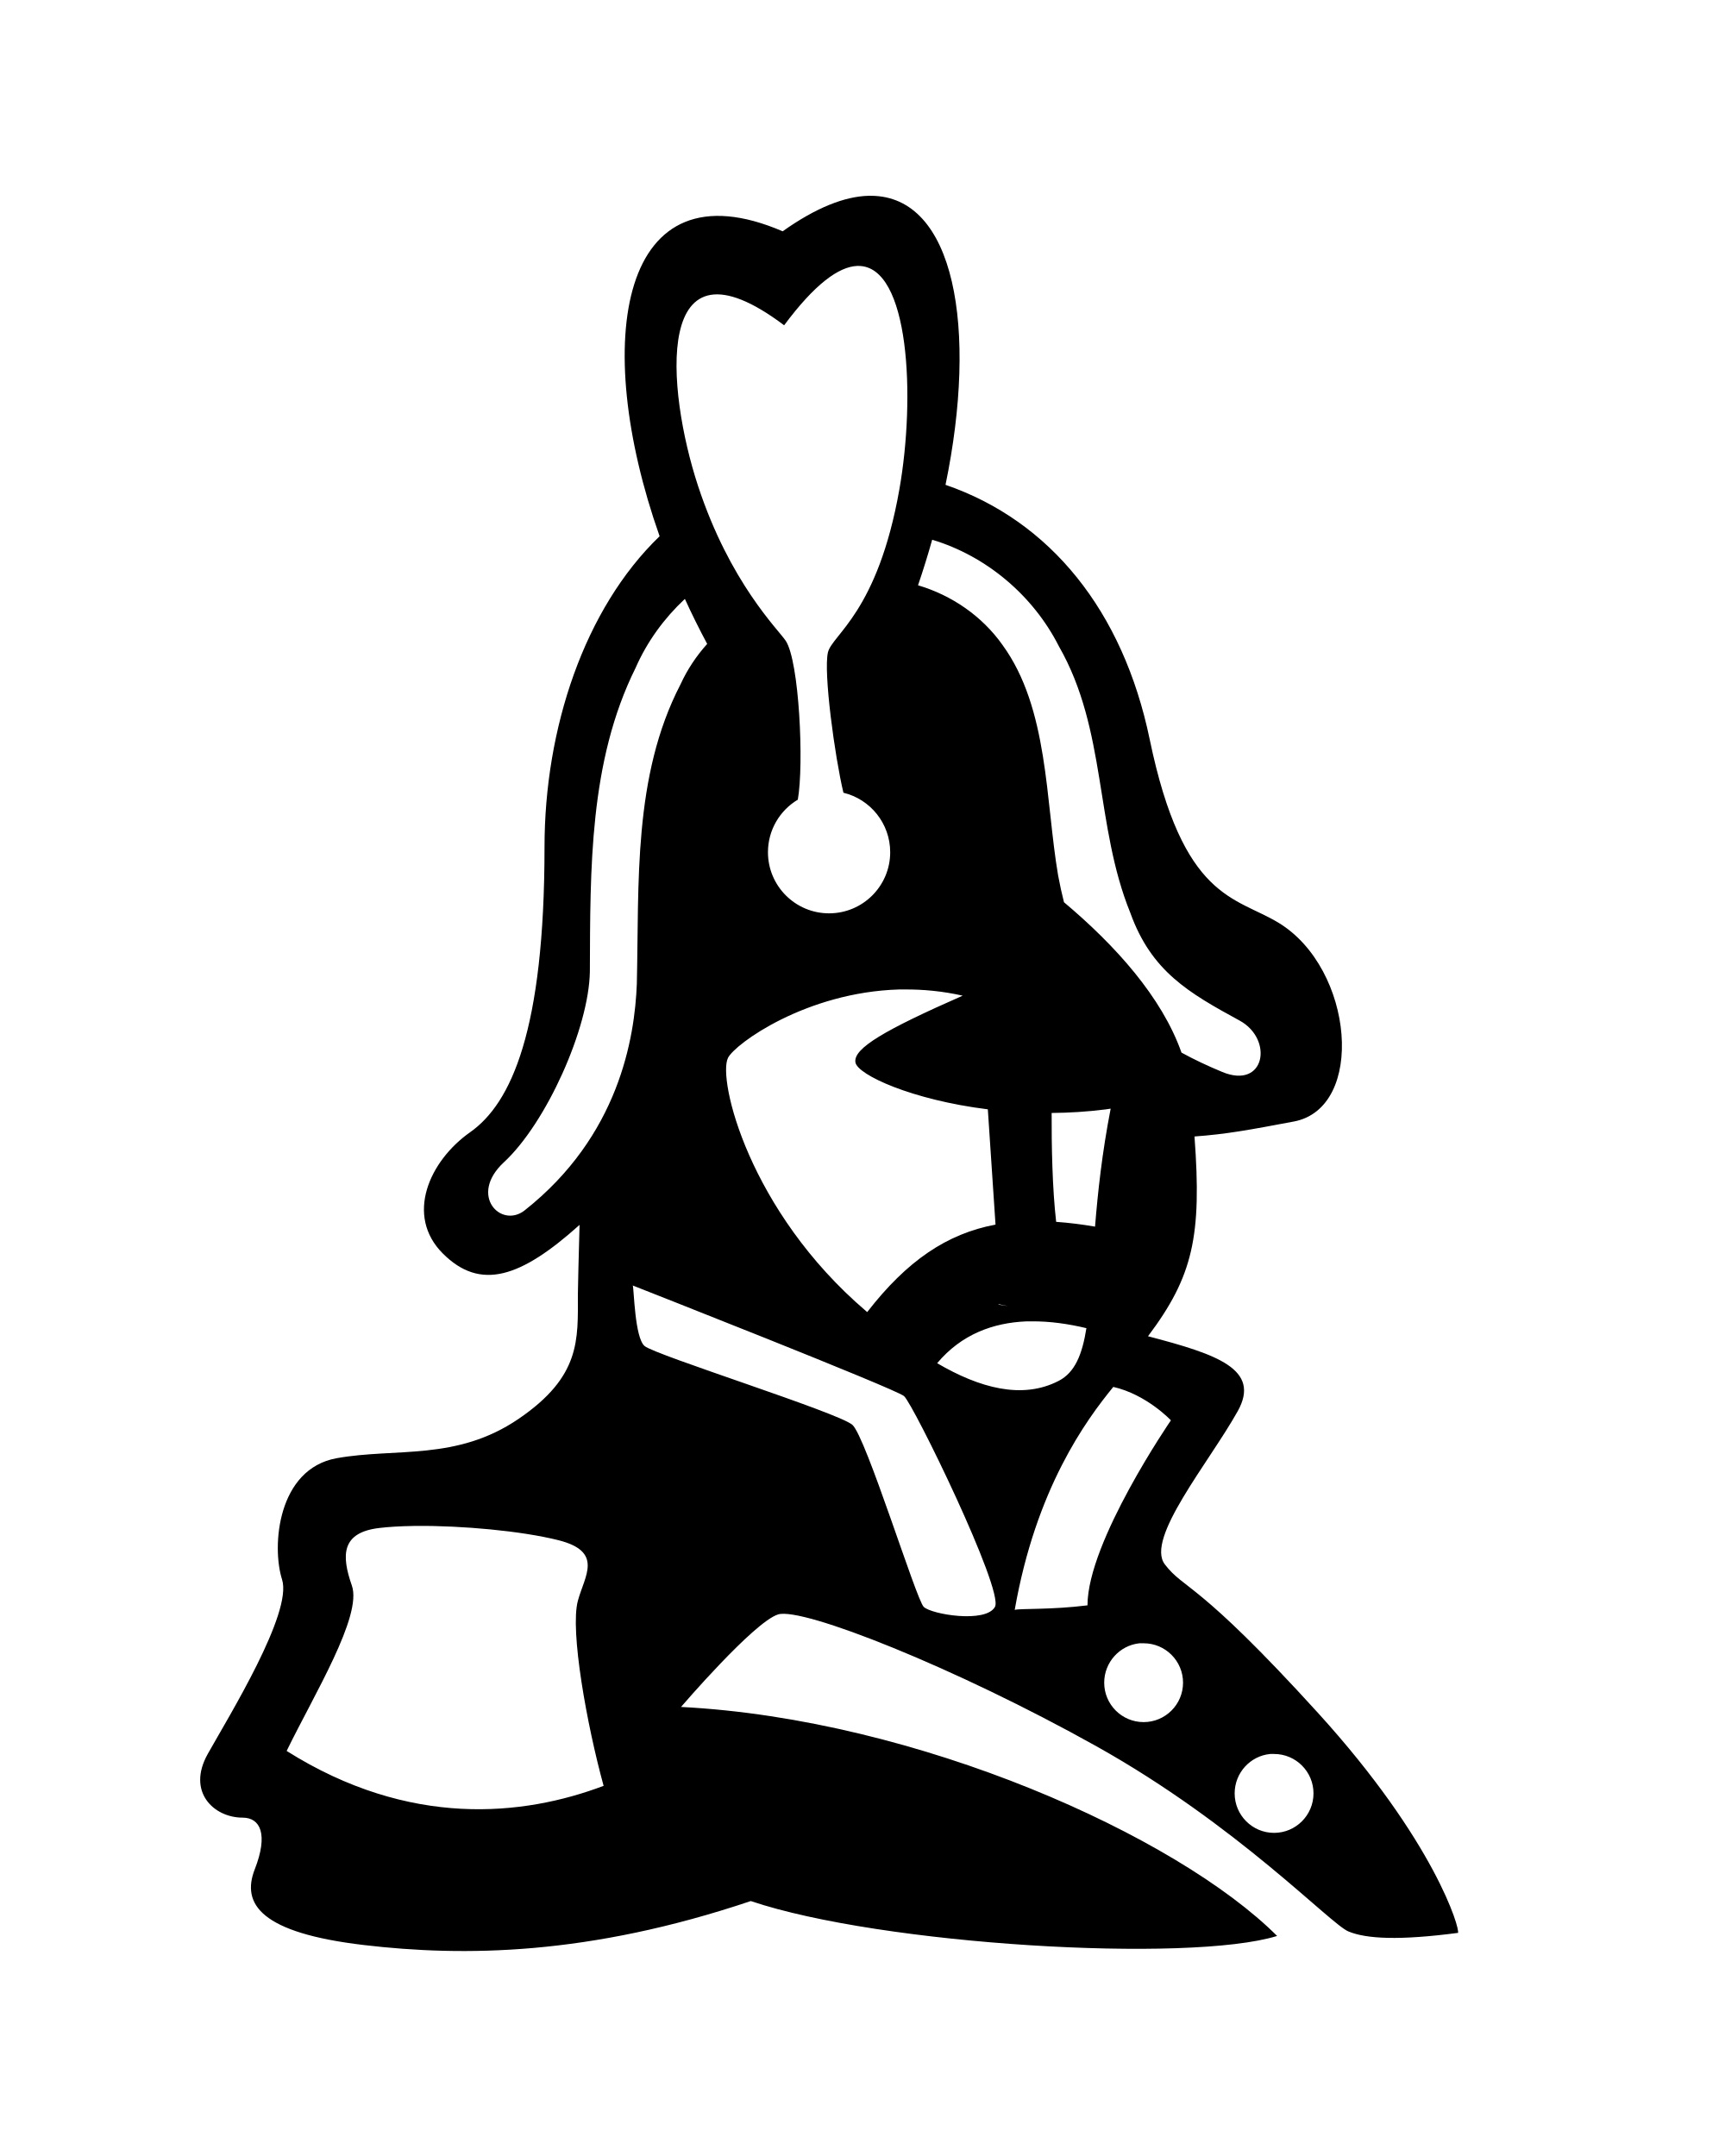
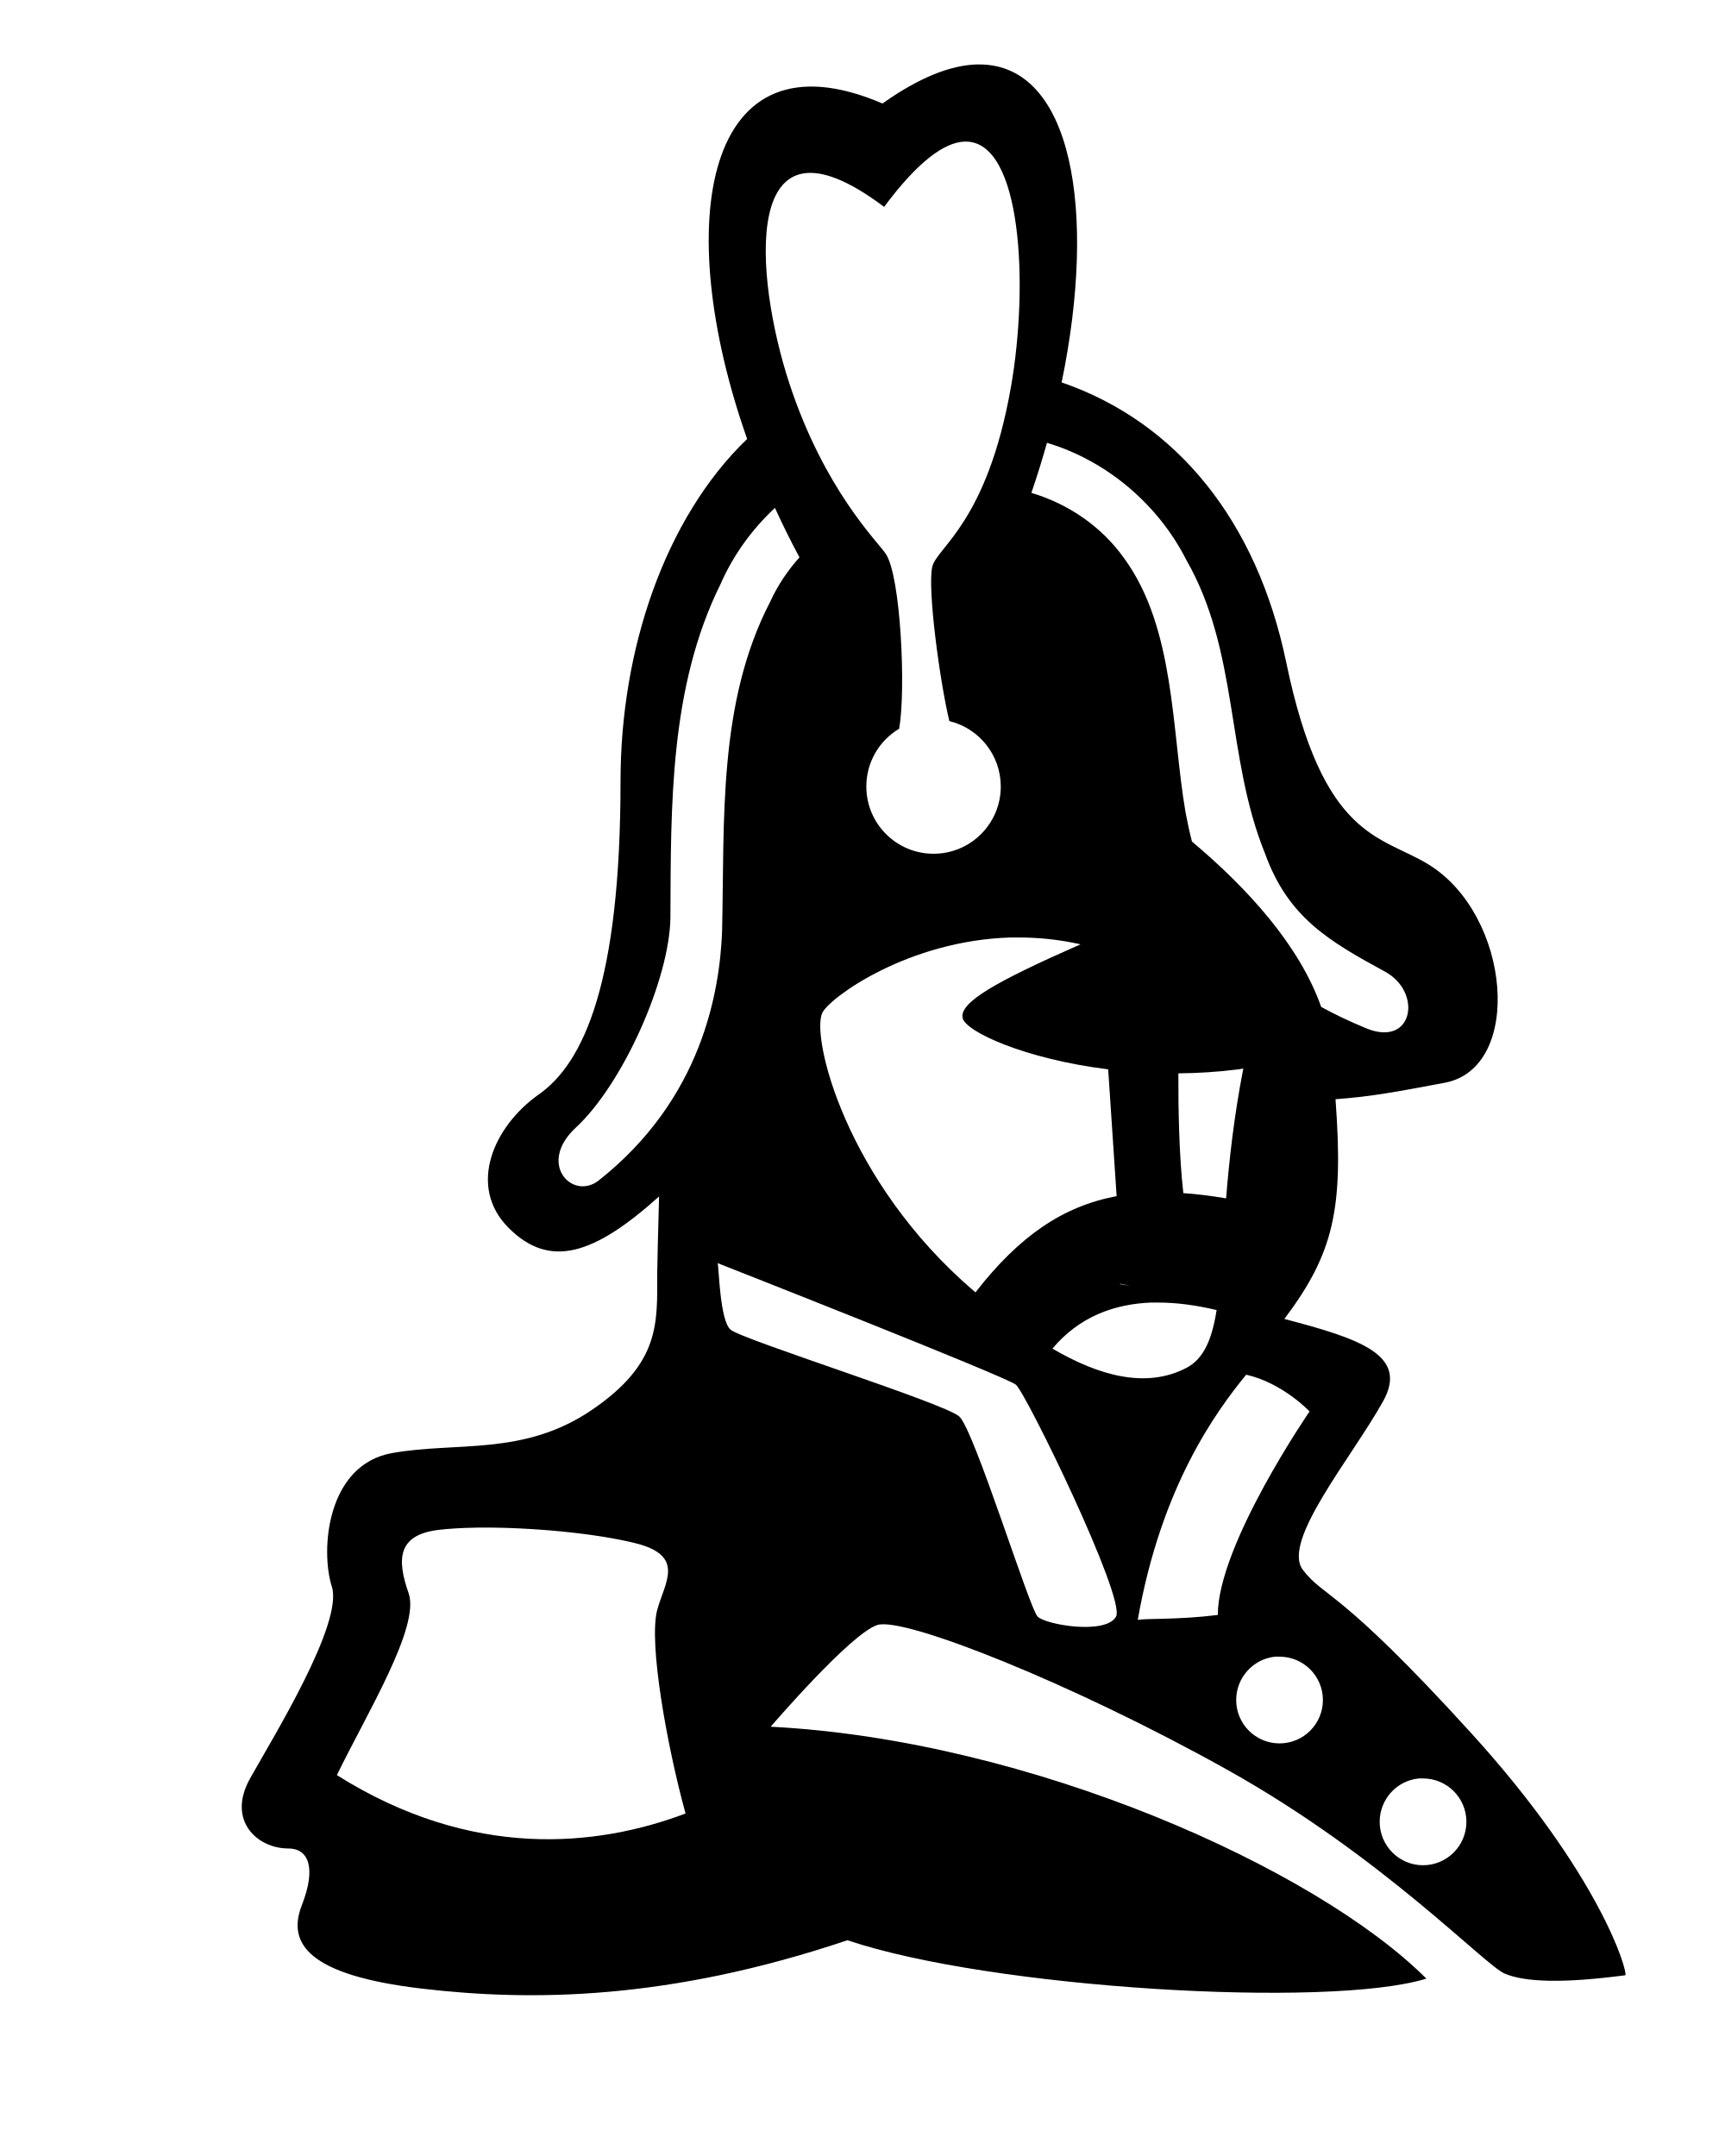
<svg xmlns="http://www.w3.org/2000/svg" viewBox="0 0 800 1000">
-   <g fill="currentColor">
-     <path style="opacity:1;fill:#000000;fill-opacity:1;fill-rule:evenodd;stroke:none;stroke-width:1px;stroke-linecap:butt;stroke-linejoin:miter;stroke-opacity:1" d="M 402.75,90.813 C 391.717,91.119 378.483,96.272 362.969,107.281 C 287.558,74.887 273.876,157.934 305.907,248.719 C 271.012,282.316 252.532,337.89 252.532,392.875 C 252.532,477.993 237.056,511.76 218.063,525.125 C 199.07,538.491 187.789,563.82 205.375,581.406 C 222.774,598.805 241.459,592.662 268.782,568.125 C 268.41,581.899 268,597.236 268,600.375 C 268,621.479 269.404,638.366 240.563,658.063 C 211.721,677.759 183.591,671.42 156.157,676.344 C 128.722,681.268 125.889,717.149 130.813,732.625 C 135.737,748.101 106.193,795.945 96.344,813.531 C 86.496,831.118 99.166,843.063 112.532,843.063 C 120.765,843.063 124.488,850.821 118.157,867 C 111.826,883.18 120.978,896.529 168.813,902.156 C 214.991,907.589 272.919,907.074 348.188,881.75 C 408.685,902.15 551.482,910.6 592.282,897.938 C 545.854,851.51 425.583,797.347 315.844,791.719 C 315.844,791.719 349.589,752.33 360.844,748.813 C 372.099,745.295 443.142,773.421 508.563,810 C 573.984,846.58 616.903,892.327 625.344,895.844 C 633.786,899.361 649.269,900.049 676,896.531 C 676.003,896.534 676.029,896.559 676.032,896.563 C 676.035,896.563 676.06,896.563 676.063,896.563 C 676.066,896.563 676.088,896.563 676.094,896.563 C 676.097,896.563 676.122,896.563 676.125,896.563 C 676.134,896.555 676.153,896.535 676.157,896.531 C 677.294,895.005 665.579,854.259 611.282,794.531 C 555.006,732.628 549.364,737.553 540.219,725.594 C 531.074,713.635 560.635,678.48 574,654.563 C 584.911,635.039 564.41,628.153 532.407,619.781 C 553.336,591.94 557.396,573.255 553.969,527.125 C 568.993,526.034 579.637,524.024 600.032,520.188 C 633.365,513.918 627.996,449.313 593,428.031 C 572.814,415.756 548.664,417.472 533.188,342.906 C 520.817,283.302 487.062,241.598 438.5,224.875 C 453.516,152.267 442.876,90.829 403.813,90.813 C 403.462,90.813 403.106,90.803 402.75,90.813 z M 397.532,123.344 C 397.736,123.336 397.924,123.343 398.125,123.344 C 421.846,123.413 424.611,184.269 417.125,226.844 C 407.08,283.98 385.9,294.376 383.969,302.594 C 381.82,311.743 387.139,350.893 391.157,367.688 C 403.6,370.684 412.844,381.923 412.844,395.281 C 412.844,410.932 400.151,423.625 384.5,423.625 C 368.85,423.625 356.157,410.932 356.157,395.281 C 356.157,384.926 361.704,375.855 370,370.906 C 372.901,354.63 370.704,306.681 364.375,297.188 C 360.858,291.912 338.523,270.283 323.75,225.438 C 308.978,180.593 302.457,104.799 363.657,150.875 C 377.89,131.715 389.028,123.686 397.532,123.344 z M 432.313,250.344 C 457.475,257.88 479.196,276.269 491.094,299.781 C 513.34,338.638 507.723,382.788 524.219,423.438 C 534.006,450.597 551.274,460.485 574.907,473.375 C 590.697,481.988 586.783,505.477 566.813,497.188 C 559.923,494.328 553.646,491.356 547.938,488.219 C 538.849,462.466 517.29,438.525 493.438,418.469 C 492.409,414.448 491.514,410.296 490.719,406.031 C 484.811,371.486 486.379,328.633 464.938,299.156 C 455.477,285.76 441.385,276.087 425.75,271.469 C 428.159,264.414 430.349,257.346 432.313,250.344 z M 317.625,277.781 C 320.815,284.782 324.269,291.749 327.969,298.656 C 322.987,304.211 318.773,310.483 315.594,317.438 C 293.484,360.082 296.427,409.616 295.344,456.313 C 294.372,481.521 286.969,526.897 243.344,561.375 C 232.401,570.025 217.132,554.414 233.719,539.063 C 253.341,520.903 273.117,476.895 273.563,450.688 C 273.766,403.234 273.182,353.243 294.75,309.813 C 300.144,297.522 308.034,286.759 317.625,277.781 z M 416.969,458.938 C 417.139,458.933 417.3,458.942 417.469,458.938 C 417.64,458.933 417.799,458.941 417.969,458.938 C 418.141,458.934 418.298,458.941 418.469,458.938 C 418.815,458.932 419.153,458.941 419.5,458.938 C 428.153,458.868 437.185,459.722 446.469,461.813 C 410.227,477.753 395.642,486.289 396.719,492.75 C 397.678,498.504 422.829,510.156 458.125,514.531 L 461.688,568 C 439.116,572.216 420.595,584.821 402.188,608.563 C 402.01,608.411 401.835,608.277 401.657,608.125 C 347.3,561.723 332.701,500.505 337.625,490.656 C 340.87,484.168 373.799,460.203 416.969,458.938 z M 515.094,514.219 C 511.092,534.768 509.127,553.052 507.844,568.938 C 501.539,567.862 495.546,567.124 489.813,566.719 C 488.023,551.055 487.66,531.353 487.719,516.219 C 495.848,516.151 504.23,515.644 512.782,514.563 C 513.581,514.462 514.353,514.344 515.094,514.219 z M 293.344,596.125 C 293.347,596.125 293.372,596.125 293.375,596.125 C 293.378,596.125 293.403,596.125 293.407,596.125 C 293.41,596.128 293.435,596.154 293.438,596.156 C 293.438,596.159 293.438,596.184 293.438,596.188 C 293.431,596.185 293.313,596.156 293.313,596.156 C 293.316,596.154 293.341,596.129 293.344,596.125 z M 293.469,596.25 C 295.292,596.967 415.062,644.041 419.25,647.531 C 423.471,651.049 465.659,737.544 461.438,745.281 C 457.217,753.019 431.893,748.799 428.375,745.281 C 424.858,741.764 401.644,666.503 395.313,660.875 C 388.982,655.248 303.862,628.533 298.938,624.313 C 294.36,620.389 294.057,598.217 293.469,596.25 z M 463.407,604.969 L 467.344,605.781 C 465.879,605.556 464.382,605.319 462.875,605.094 L 463.407,604.969 z M 476.125,612.875 C 476.247,612.87 476.379,612.879 476.5,612.875 C 476.623,612.871 476.753,612.879 476.875,612.875 C 476.999,612.872 477.127,612.878 477.25,612.875 C 477.375,612.872 477.501,612.878 477.625,612.875 C 477.879,612.87 478.121,612.878 478.375,612.875 C 486.849,612.782 495.497,614.04 503.844,616.031 C 501.889,628.346 498.489,636.588 491,640.469 C 474.081,649.237 454.232,643.762 434.625,632.281 C 445.918,618.811 460.676,613.488 476.125,612.875 z M 516.313,643.281 C 531.789,646.799 543.032,658.781 543.032,658.781 C 543.032,658.782 504.344,715.049 504.344,744.594 C 487.461,746.704 473.408,745.984 470.594,746.688 C 480.443,690.412 503.651,658.757 516.313,643.281 z M 191.719,707.75 C 191.722,707.747 191.748,707.753 191.75,707.75 C 191.754,707.75 191.779,707.75 191.782,707.75 C 191.792,707.75 191.833,707.75 191.844,707.75 C 191.847,707.75 191.873,707.75 191.875,707.75 C 191.878,707.75 191.9,707.75 191.907,707.75 C 191.91,707.75 191.935,707.75 191.938,707.75 C 191.94,707.75 191.966,707.75 191.969,707.75 C 191.973,707.75 191.997,707.75 192,707.75 C 192.012,707.751 192.051,707.75 192.063,707.75 C 192.069,707.75 192.091,707.75 192.094,707.75 C 192.121,707.75 192.162,707.75 192.188,707.75 C 192.194,707.75 192.213,707.751 192.219,707.75 C 192.282,707.747 192.344,707.752 192.407,707.75 C 192.656,707.744 192.904,707.752 193.157,707.75 C 214.24,707.581 241.67,710.05 258.844,714.344 C 280.099,719.658 271.115,730.923 268,742.469 C 264.258,756.345 272.2,800.175 279.938,828.313 C 242.655,842.382 189.917,848.001 132.938,812.125 C 145.6,786.098 168.112,749.507 163.188,735.438 C 158.264,721.369 158.258,710.829 175.844,708.719 C 180.299,708.184 185.702,707.866 191.657,707.781 C 191.663,707.782 191.684,707.782 191.688,707.781 C 191.691,707.782 191.716,707.781 191.719,707.781 C 191.722,707.779 191.716,707.754 191.719,707.75 z M 528.438,762.188 C 528.474,762.184 528.496,762.191 528.532,762.188 C 528.536,762.188 528.559,762.188 528.563,762.188 C 528.574,762.188 528.613,762.188 528.625,762.188 C 528.655,762.187 528.721,762.189 528.75,762.188 C 528.78,762.187 528.846,762.188 528.875,762.188 C 528.905,762.187 528.97,762.188 529,762.188 C 529.028,762.186 529.067,762.187 529.094,762.188 C 529.13,762.189 529.182,762.19 529.219,762.188 C 529.294,762.183 529.363,762.192 529.438,762.188 C 529.75,762.172 530.06,762.188 530.375,762.188 C 540.471,762.188 548.657,770.373 548.657,780.469 C 548.657,790.565 540.471,798.75 530.375,798.75 C 520.28,798.75 512.094,790.565 512.094,780.469 C 512.094,771.027 519.252,763.159 528.438,762.188 z M 589.125,813.531 C 589.162,813.528 589.214,813.535 589.25,813.531 C 589.28,813.531 589.346,813.532 589.375,813.531 C 589.405,813.531 589.47,813.532 589.5,813.531 C 589.528,813.529 589.567,813.531 589.594,813.531 C 589.63,813.533 589.682,813.534 589.719,813.531 C 589.794,813.527 589.863,813.535 589.938,813.531 C 590.014,813.528 590.08,813.534 590.157,813.531 C 590.391,813.523 590.639,813.531 590.875,813.531 C 600.971,813.531 609.157,821.717 609.157,831.813 C 609.157,841.909 600.971,850.125 590.875,850.125 C 580.78,850.125 572.594,841.909 572.594,831.813 C 572.594,822.295 579.834,814.399 589.125,813.531 z " id="path2192" />
+   <g transform="translate(10, -70) scale(1.10)" fill="currentColor">
+     <path d="M 402.75,90.813 C 391.717,91.119 378.483,96.272 362.969,107.281 C 287.558,74.887 273.876,157.934 305.907,248.719 C 271.012,282.316 252.532,337.89 252.532,392.875 C 252.532,477.993 237.056,511.76 218.063,525.125 C 199.07,538.491 187.789,563.82 205.375,581.406 C 222.774,598.805 241.459,592.662 268.782,568.125 C 268.41,581.899 268,597.236 268,600.375 C 268,621.479 269.404,638.366 240.563,658.063 C 211.721,677.759 183.591,671.42 156.157,676.344 C 128.722,681.268 125.889,717.149 130.813,732.625 C 135.737,748.101 106.193,795.945 96.344,813.531 C 86.496,831.118 99.166,843.063 112.532,843.063 C 120.765,843.063 124.488,850.821 118.157,867 C 111.826,883.18 120.978,896.529 168.813,902.156 C 214.991,907.589 272.919,907.074 348.188,881.75 C 408.685,902.15 551.482,910.6 592.282,897.938 C 545.854,851.51 425.583,797.347 315.844,791.719 C 315.844,791.719 349.589,752.33 360.844,748.813 C 372.099,745.295 443.142,773.421 508.563,810 C 573.984,846.58 616.903,892.327 625.344,895.844 C 633.786,899.361 649.269,900.049 676,896.531 C 676.003,896.534 676.029,896.559 676.032,896.563 C 676.035,896.563 676.06,896.563 676.063,896.563 C 676.066,896.563 676.088,896.563 676.094,896.563 C 676.097,896.563 676.122,896.563 676.125,896.563 C 676.134,896.555 676.153,896.535 676.157,896.531 C 677.294,895.005 665.579,854.259 611.282,794.531 C 555.006,732.628 549.364,737.553 540.219,725.594 C 531.074,713.635 560.635,678.48 574,654.563 C 584.911,635.039 564.41,628.153 532.407,619.781 C 553.336,591.94 557.396,573.255 553.969,527.125 C 568.993,526.034 579.637,524.024 600.032,520.188 C 633.365,513.918 627.996,449.313 593,428.031 C 572.814,415.756 548.664,417.472 533.188,342.906 C 520.817,283.302 487.062,241.598 438.5,224.875 C 453.516,152.267 442.876,90.829 403.813,90.813 C 403.462,90.813 403.106,90.803 402.75,90.813 z M 397.532,123.344 C 397.736,123.336 397.924,123.343 398.125,123.344 C 421.846,123.413 424.611,184.269 417.125,226.844 C 407.08,283.98 385.9,294.376 383.969,302.594 C 381.82,311.743 387.139,350.893 391.157,367.688 C 403.6,370.684 412.844,381.923 412.844,395.281 C 412.844,410.932 400.151,423.625 384.5,423.625 C 368.85,423.625 356.157,410.932 356.157,395.281 C 356.157,384.926 361.704,375.855 370,370.906 C 372.901,354.63 370.704,306.681 364.375,297.188 C 360.858,291.912 338.523,270.283 323.75,225.438 C 308.978,180.593 302.457,104.799 363.657,150.875 C 377.89,131.715 389.028,123.686 397.532,123.344 z M 432.313,250.344 C 457.475,257.88 479.196,276.269 491.094,299.781 C 513.34,338.638 507.723,382.788 524.219,423.438 C 534.006,450.597 551.274,460.485 574.907,473.375 C 590.697,481.988 586.783,505.477 566.813,497.188 C 559.923,494.328 553.646,491.356 547.938,488.219 C 538.849,462.466 517.29,438.525 493.438,418.469 C 492.409,414.448 491.514,410.296 490.719,406.031 C 484.811,371.486 486.379,328.633 464.938,299.156 C 455.477,285.76 441.385,276.087 425.75,271.469 C 428.159,264.414 430.349,257.346 432.313,250.344 z M 317.625,277.781 C 320.815,284.782 324.269,291.749 327.969,298.656 C 322.987,304.211 318.773,310.483 315.594,317.438 C 293.484,360.082 296.427,409.616 295.344,456.313 C 294.372,481.521 286.969,526.897 243.344,561.375 C 232.401,570.025 217.132,554.414 233.719,539.063 C 253.341,520.903 273.117,476.895 273.563,450.688 C 273.766,403.234 273.182,353.243 294.75,309.813 C 300.144,297.522 308.034,286.759 317.625,277.781 z M 416.969,458.938 C 417.139,458.933 417.3,458.942 417.469,458.938 C 417.64,458.933 417.799,458.941 417.969,458.938 C 418.141,458.934 418.298,458.941 418.469,458.938 C 418.815,458.932 419.153,458.941 419.5,458.938 C 428.153,458.868 437.185,459.722 446.469,461.813 C 410.227,477.753 395.642,486.289 396.719,492.75 C 397.678,498.504 422.829,510.156 458.125,514.531 L 461.688,568 C 439.116,572.216 420.595,584.821 402.188,608.563 C 402.01,608.411 401.835,608.277 401.657,608.125 C 347.3,561.723 332.701,500.505 337.625,490.656 C 340.87,484.168 373.799,460.203 416.969,458.938 z M 515.094,514.219 C 511.092,534.768 509.127,553.052 507.844,568.938 C 501.539,567.862 495.546,567.124 489.813,566.719 C 488.023,551.055 487.66,531.353 487.719,516.219 C 495.848,516.151 504.23,515.644 512.782,514.563 C 513.581,514.462 514.353,514.344 515.094,514.219 z M 293.344,596.125 C 293.347,596.125 293.372,596.125 293.375,596.125 C 293.378,596.125 293.403,596.125 293.407,596.125 C 293.41,596.128 293.435,596.154 293.438,596.156 C 293.438,596.159 293.438,596.184 293.438,596.188 C 293.431,596.185 293.313,596.156 293.313,596.156 C 293.316,596.154 293.341,596.129 293.344,596.125 z M 293.469,596.25 C 295.292,596.967 415.062,644.041 419.25,647.531 C 423.471,651.049 465.659,737.544 461.438,745.281 C 457.217,753.019 431.893,748.799 428.375,745.281 C 424.858,741.764 401.644,666.503 395.313,660.875 C 388.982,655.248 303.862,628.533 298.938,624.313 C 294.36,620.389 294.057,598.217 293.469,596.25 z M 463.407,604.969 L 467.344,605.781 C 465.879,605.556 464.382,605.319 462.875,605.094 L 463.407,604.969 z M 476.125,612.875 C 476.247,612.87 476.379,612.879 476.5,612.875 C 476.623,612.871 476.753,612.879 476.875,612.875 C 476.999,612.872 477.127,612.878 477.25,612.875 C 477.375,612.872 477.501,612.878 477.625,612.875 C 477.879,612.87 478.121,612.878 478.375,612.875 C 486.849,612.782 495.497,614.04 503.844,616.031 C 501.889,628.346 498.489,636.588 491,640.469 C 474.081,649.237 454.232,643.762 434.625,632.281 C 445.918,618.811 460.676,613.488 476.125,612.875 z M 516.313,643.281 C 531.789,646.799 543.032,658.781 543.032,658.781 C 543.032,658.782 504.344,715.049 504.344,744.594 C 487.461,746.704 473.408,745.984 470.594,746.688 C 480.443,690.412 503.651,658.757 516.313,643.281 z M 191.719,707.75 C 191.722,707.747 191.748,707.753 191.75,707.75 C 191.754,707.75 191.779,707.75 191.782,707.75 C 191.792,707.75 191.833,707.75 191.844,707.75 C 191.847,707.75 191.873,707.75 191.875,707.75 C 191.878,707.75 191.9,707.75 191.907,707.75 C 191.91,707.75 191.935,707.75 191.938,707.75 C 191.94,707.75 191.966,707.75 191.969,707.75 C 191.973,707.75 191.997,707.75 192,707.75 C 192.012,707.751 192.051,707.75 192.063,707.75 C 192.069,707.75 192.091,707.75 192.094,707.75 C 192.121,707.75 192.162,707.75 192.188,707.75 C 192.194,707.75 192.213,707.751 192.219,707.75 C 192.282,707.747 192.344,707.752 192.407,707.75 C 192.656,707.744 192.904,707.752 193.157,707.75 C 214.24,707.581 241.67,710.05 258.844,714.344 C 280.099,719.658 271.115,730.923 268,742.469 C 264.258,756.345 272.2,800.175 279.938,828.313 C 242.655,842.382 189.917,848.001 132.938,812.125 C 145.6,786.098 168.112,749.507 163.188,735.438 C 158.264,721.369 158.258,710.829 175.844,708.719 C 180.299,708.184 185.702,707.866 191.657,707.781 C 191.663,707.782 191.684,707.782 191.688,707.781 C 191.691,707.782 191.716,707.781 191.719,707.781 C 191.722,707.779 191.716,707.754 191.719,707.75 z M 528.438,762.188 C 528.474,762.184 528.496,762.191 528.532,762.188 C 528.536,762.188 528.559,762.188 528.563,762.188 C 528.574,762.188 528.613,762.188 528.625,762.188 C 528.655,762.187 528.721,762.189 528.75,762.188 C 528.78,762.187 528.846,762.188 528.875,762.188 C 528.905,762.187 528.97,762.188 529,762.188 C 529.028,762.186 529.067,762.187 529.094,762.188 C 529.13,762.189 529.182,762.19 529.219,762.188 C 529.294,762.183 529.363,762.192 529.438,762.188 C 529.75,762.172 530.06,762.188 530.375,762.188 C 540.471,762.188 548.657,770.373 548.657,780.469 C 548.657,790.565 540.471,798.75 530.375,798.75 C 520.28,798.75 512.094,790.565 512.094,780.469 C 512.094,771.027 519.252,763.159 528.438,762.188 z M 589.125,813.531 C 589.162,813.528 589.214,813.535 589.25,813.531 C 589.28,813.531 589.346,813.532 589.375,813.531 C 589.405,813.531 589.47,813.532 589.5,813.531 C 589.528,813.529 589.567,813.531 589.594,813.531 C 589.63,813.533 589.682,813.534 589.719,813.531 C 589.794,813.527 589.863,813.535 589.938,813.531 C 590.014,813.528 590.08,813.534 590.157,813.531 C 590.391,813.523 590.639,813.531 590.875,813.531 C 600.971,813.531 609.157,821.717 609.157,831.813 C 609.157,841.909 600.971,850.125 590.875,850.125 C 580.78,850.125 572.594,841.909 572.594,831.813 C 572.594,822.295 579.834,814.399 589.125,813.531 z " id="path2192" />
  </g>
</svg>
